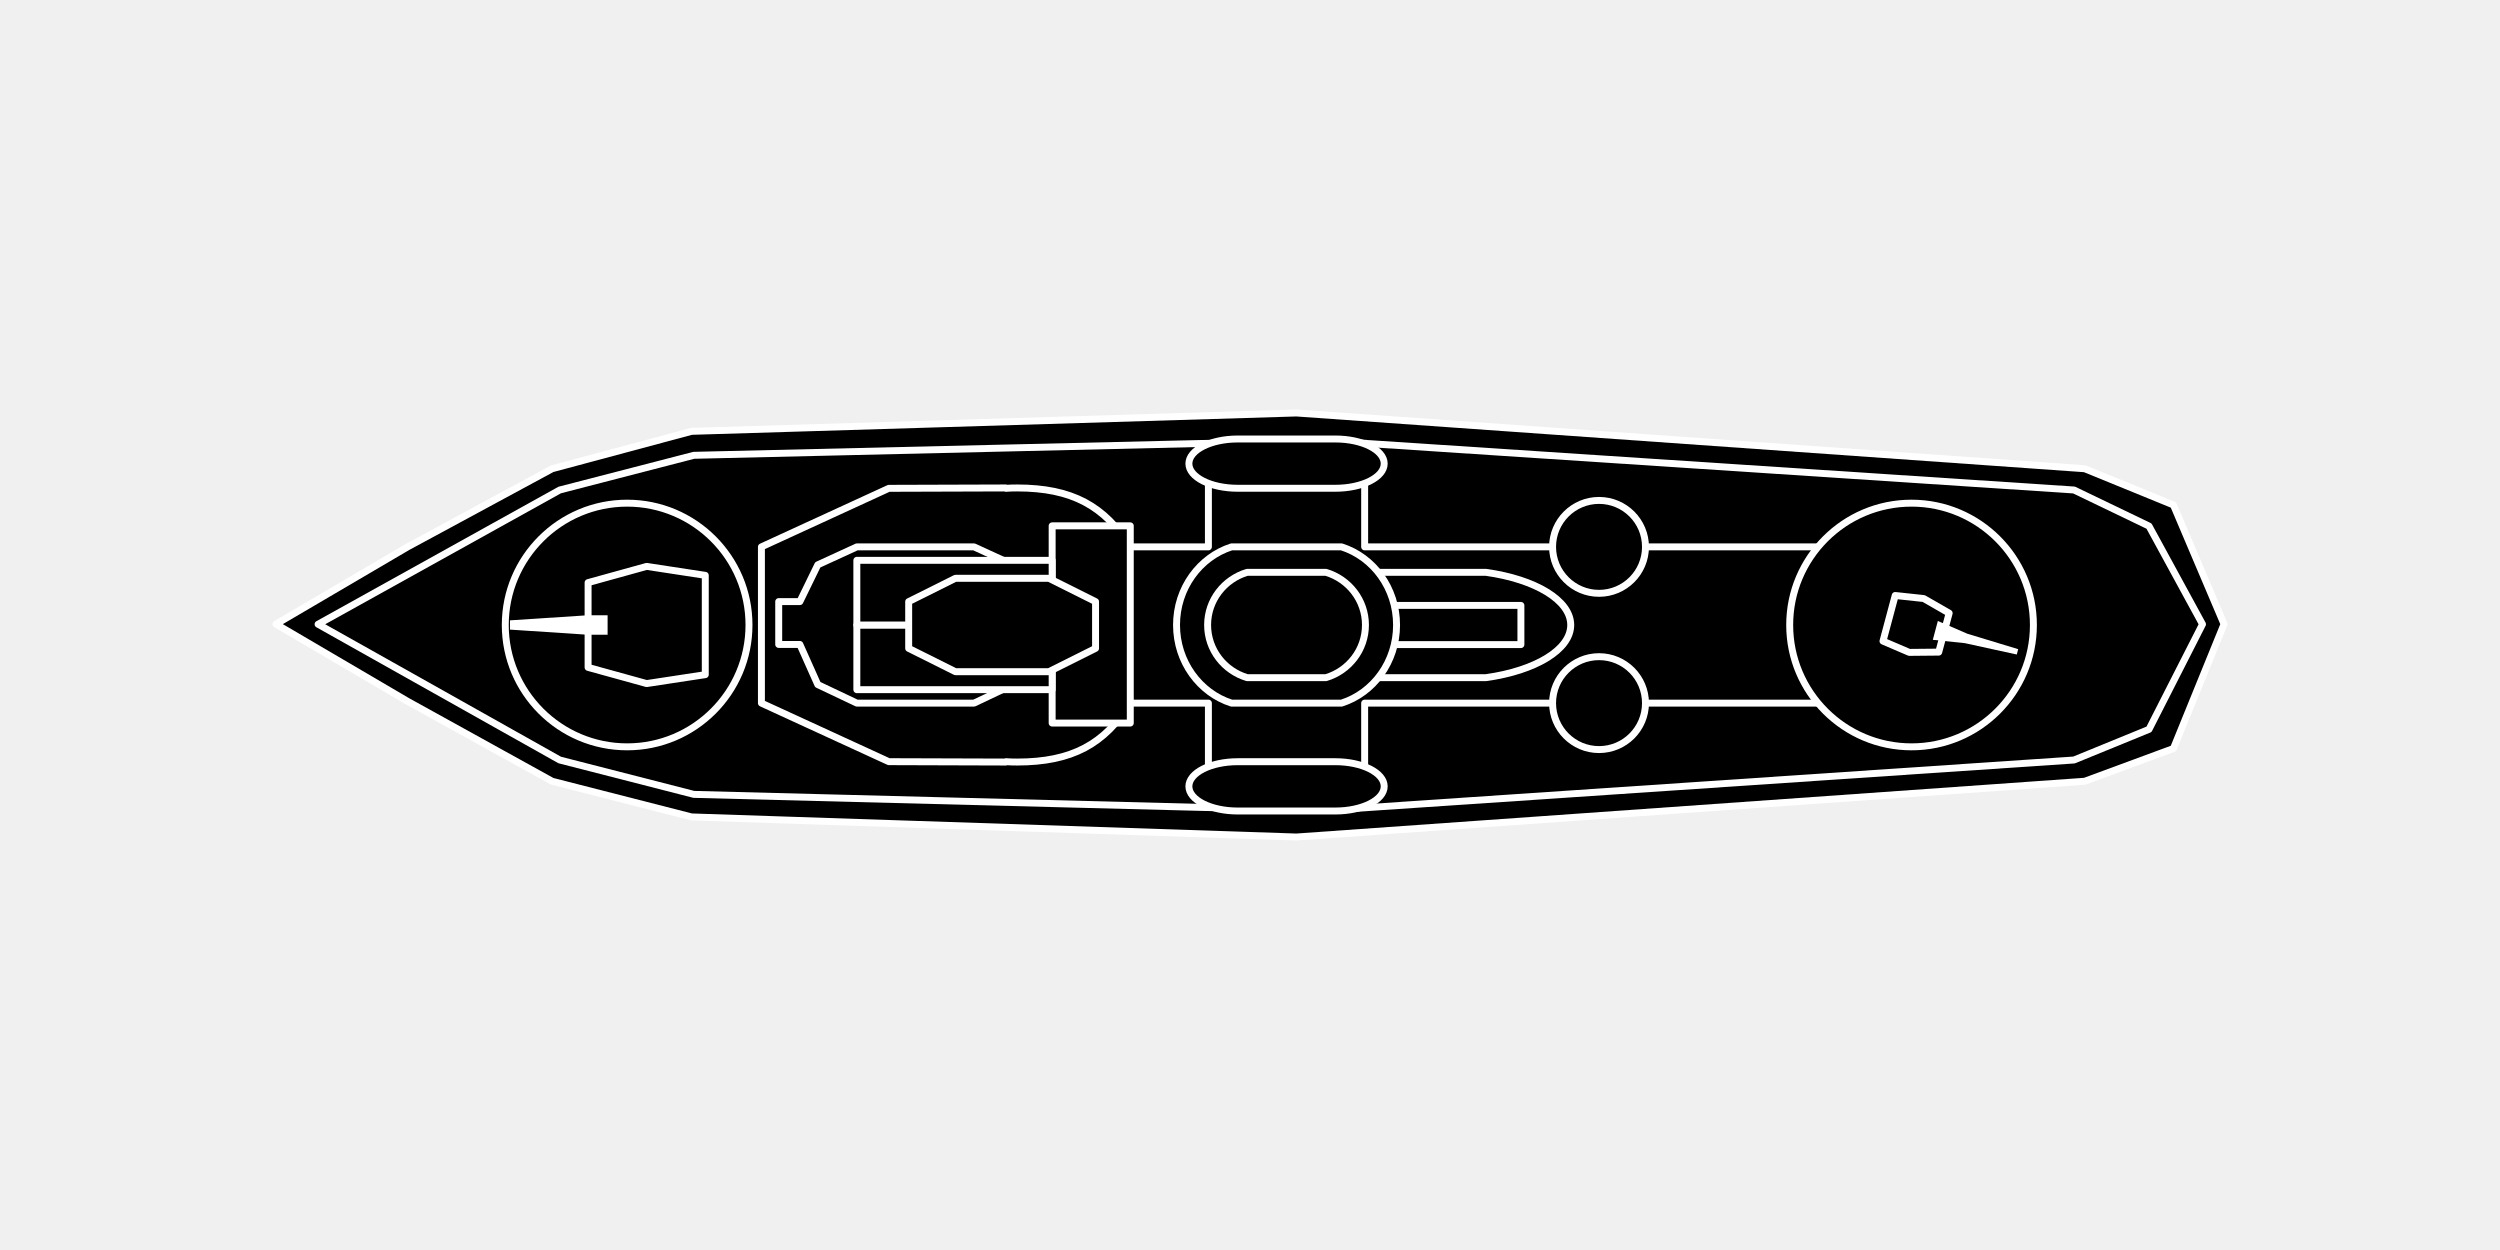
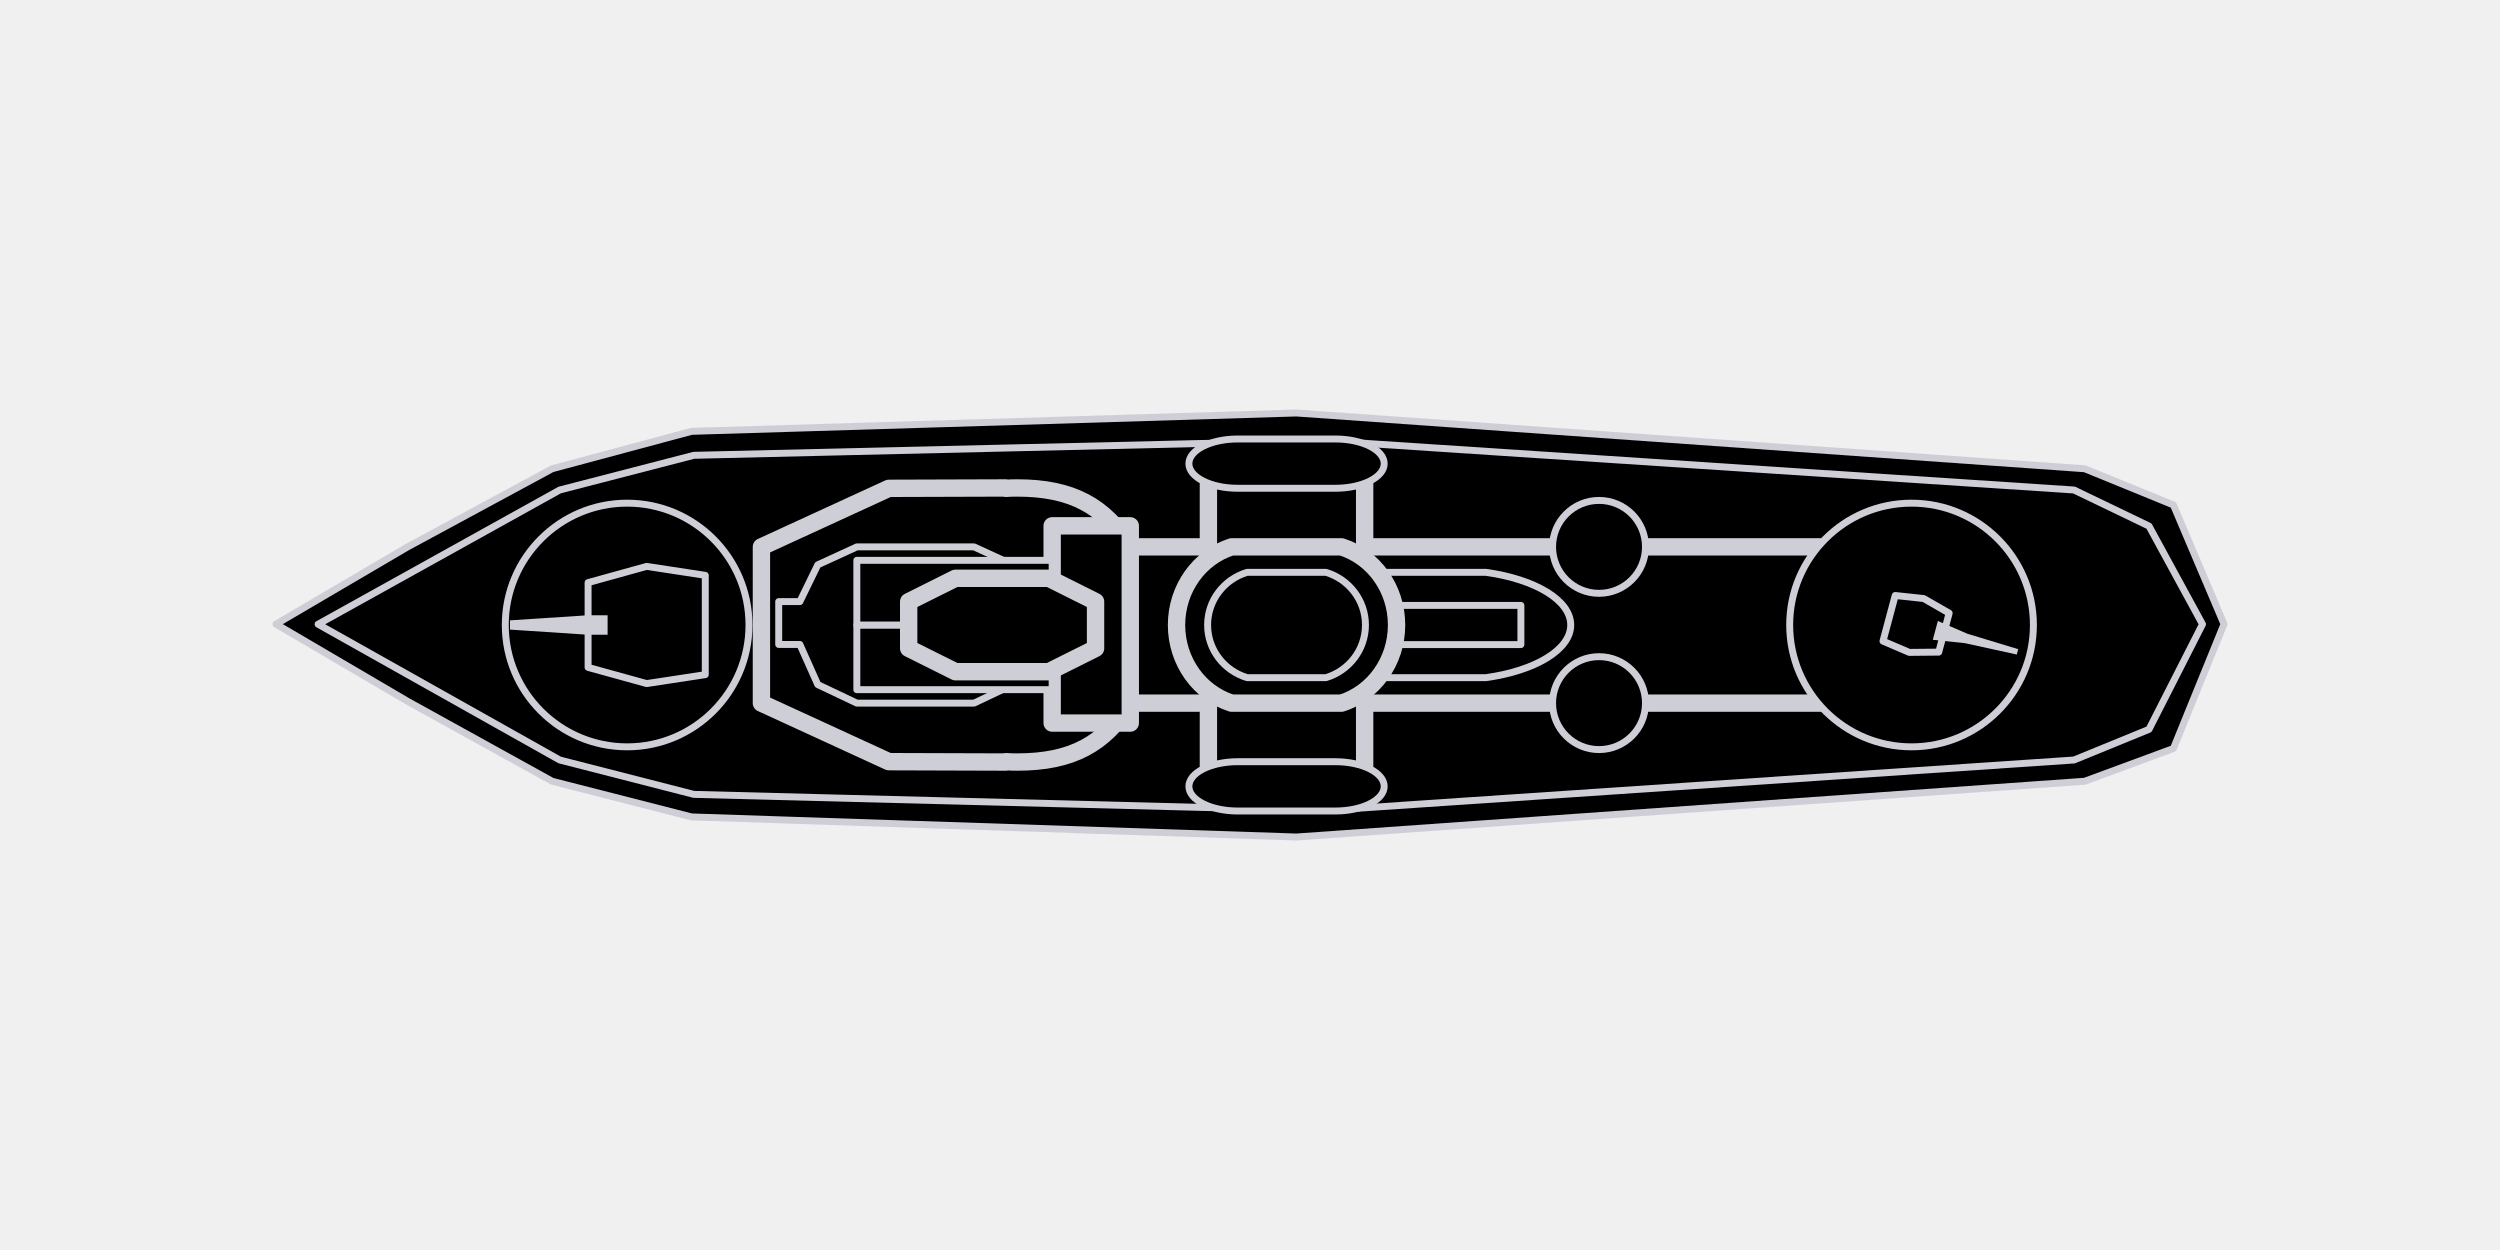
<svg xmlns="http://www.w3.org/2000/svg" width="100%" height="100%" viewBox="0 0 72 36" version="1.1" xml:space="preserve" style="fill-rule:evenodd;clip-rule:evenodd;stroke-linejoin:round;stroke-miterlimit:2;">
  <g>
-     <g>
-       <path d="M11.735,15.753l-3.787,2.222l3.787,2.221l4.167,2.304l4.013,1.027l17.421,0.579l22.704,-1.606l2.554,-0.943l1.458,-3.582l-1.458,-3.432l-2.554,-1.043l-22.704,-1.606l-17.421,0.529l-4.013,1.077l-4.167,2.253Z" style="stroke:#fff;stroke-width:0.2px;" />
-       <path d="M16.12,14.112l-6.959,3.866l6.959,3.91l3.861,0.99l18.142,0.466l21.608,-1.456l2.16,-0.883l1.541,-3.027l-1.541,-2.827l-2.16,-1.039l-21.608,-1.422l-18.142,0.423l-3.861,0.999Z" style="stroke:#fff;stroke-width:0.2px;" />
-       <path d="M21.929,20.25l-0,-4.5l3.669,-1.686l3.37,-0.011l-0,0.011c0.107,-0.008 0.214,-0.011 0.322,-0.011c1.588,0 2.519,0.518 3.262,1.697l2.25,0l0,-2.25l4.5,0l0,2.25l14.625,0l1.125,1.263l0,1.974l-1.125,1.263l-14.625,-0l0,2.25l-4.5,-0l0,-2.25l-2.25,-0c-0.743,1.179 -1.674,1.697 -3.262,1.697c-0.108,-0 -0.215,-0.003 -0.322,-0.011l0,0.011l-3.37,-0.011l-3.669,-1.686Z" style="stroke:#fff;stroke-width:0.2px;" />
-       <path d="M35.646,23.357c-0.776,0 -1.406,-0.318 -1.406,-0.71c0,-0.391 0.63,-0.71 1.406,-0.71l2.812,0c0.777,0 1.407,0.319 1.407,0.71c0,0.392 -0.63,0.71 -1.407,0.71l-2.812,0Z" style="stroke:#fff;stroke-width:0.2px;" />
-       <path d="M35.646,14.062c-0.776,-0 -1.406,-0.318 -1.406,-0.709c0,-0.392 0.63,-0.71 1.406,-0.71l2.812,0c0.777,0 1.407,0.318 1.407,0.71c0,0.391 -0.63,0.709 -1.407,0.709l-2.812,0Z" style="stroke:#fff;stroke-width:0.2px;" />
-       <path d="M24.677,15.75l-1.125,0.517l-0.516,1.059l-0.609,0l0,1.234l0.609,0l0.516,1.156l1.125,0.534l3.375,0l1.125,-0.534l0.62,0l0.505,-0.591l0,-2.25l-0.505,-0.608l-0.62,0l-1.125,-0.517l-3.375,0Z" style="stroke:#fff;stroke-width:0.2px;" />
-       <rect x="30.302" y="15.144" width="2.25" height="5.68" style="stroke:#fff;stroke-width:0.2px;" />
-       <rect x="24.677" y="18" width="5.625" height="1.863" style="stroke:#fff;stroke-width:0.2px;" />
-       <rect x="24.677" y="16.137" width="5.625" height="1.863" style="stroke:#fff;stroke-width:0.2px;" />
-       <path d="M27.516,19.345l-1.346,-0.672l-0,-1.346l1.346,-0.672l2.691,0l1.345,0.672l-0,1.346l-1.345,0.672l-2.691,0Z" style="stroke:#fff;stroke-width:0.2px;" />
-       <path d="M37.925,19.516c-1.41,-0.197 -2.438,-0.801 -2.438,-1.516c-0,-0.715 1.028,-1.319 2.438,-1.516l4.874,0c1.41,0.197 2.438,0.801 2.438,1.516c-0,0.715 -1.028,1.319 -2.438,1.516l-4.874,0Z" style="stroke:#fff;stroke-width:0.2px;" />
-       <rect x="39.302" y="17.436" width="4.5" height="1.128" style="stroke:#fff;stroke-width:0.2px;" />
-       <path d="M35.468,20.25c-0.916,-0.292 -1.584,-1.19 -1.584,-2.25c0,-1.06 0.668,-1.958 1.584,-2.25l3.168,0c0.917,0.292 1.585,1.19 1.585,2.25c0,1.06 -0.668,1.958 -1.585,2.25l-3.168,0Z" style="stroke:#fff;stroke-width:0.2px;" />
-       <path d="M35.916,19.516c-0.658,-0.197 -1.137,-0.801 -1.137,-1.516c-0,-0.715 0.479,-1.319 1.137,-1.516l2.273,0c0.657,0.197 1.136,0.801 1.136,1.516c-0,0.715 -0.479,1.319 -1.136,1.516l-2.273,0Z" style="stroke:#fff;stroke-width:0.2px;" />
-       <path d="M44.714,20.25c0,-0.739 0.6,-1.338 1.338,-1.338c0.739,0 1.338,0.599 1.338,1.338c0,0.739 -0.599,1.338 -1.338,1.338c-0.738,0 -1.338,-0.599 -1.338,-1.338Z" style="stroke:#fff;stroke-width:0.2px;" />
-       <path d="M44.714,15.75c0,-0.739 0.6,-1.338 1.338,-1.338c0.739,0 1.338,0.599 1.338,1.338c0,0.739 -0.599,1.338 -1.338,1.338c-0.738,0 -1.338,-0.599 -1.338,-1.338Z" style="stroke:#fff;stroke-width:0.2px;" />
-       <path d="M14.552,18c0,-1.937 1.573,-3.509 3.51,-3.509c1.936,0 3.509,1.572 3.509,3.509c-0,1.937 -1.573,3.509 -3.509,3.509c-1.937,0 -3.51,-1.572 -3.51,-3.509Z" style="stroke:#fff;stroke-width:0.2px;" />
-       <path d="M51.543,18c0,-1.937 1.572,-3.509 3.509,-3.509c1.937,0 3.51,1.572 3.51,3.509c0,1.937 -1.573,3.509 -3.51,3.509c-1.937,0 -3.509,-1.572 -3.509,-3.509Z" style="stroke:#fff;stroke-width:0.2px;" />
-       <path d="M54.582,17.15l0.821,0.088l0.733,0.421l-0.301,1.122l-0.847,0.008l-0.758,-0.325l0.352,-1.314Z" style="stroke:#fff;stroke-width:0.2px;" />
-       <path d="M56.588,18.523l1.495,0.327l0.041,-0.154l-1.463,-0.444l-0.851,-0.368l-0.145,0.543l0.923,0.096Z" style="fill:#fff;" />
-       <path d="M20.312,19.43l-1.688,0.257l-1.687,-0.466l0,-2.442l1.687,-0.467l1.688,0.258l0,2.86Z" style="stroke:#fff;stroke-width:0.2px;" />
-       <path d="M16.937,17.719l-2.25,0.147l0,0.267l2.25,0.148l0.562,0l0,-0.562l-0.562,0Z" style="fill:#fff;" />
-     </g>
+     <path d="M11.735,15.753l-3.787,2.222l3.787,2.221l4.167,2.304l4.013,1.027l17.421,0.579l22.704,-1.606l2.554,-0.943l1.458,-3.582l-1.458,-3.432l-2.554,-1.043l-22.704,-1.606l-17.421,0.529l-4.013,1.077l-4.167,2.253Z" style="stroke:#ceced6;stroke-width:0.2px;" />
+     <path d="M16.12,14.112l-6.959,3.866l6.959,3.91l3.861,0.99l18.142,0.466l21.608,-1.456l2.16,-0.883l1.541,-3.027l-1.541,-2.827l-2.16,-1.039l-21.608,-1.422l-18.142,0.423l-3.861,0.999Z" style="stroke:#ceced6;stroke-width:0.2px;" />
+     <path d="M21.929,20.25l-0,-4.5l3.669,-1.686l3.37,-0.011l-0,0.011c0.107,-0.008 0.214,-0.011 0.322,-0.011c1.588,0 2.519,0.518 3.262,1.697l2.25,0l0,-2.25l4.5,0l0,2.25l14.625,0l1.125,1.263l0,1.974l-1.125,1.263l-14.625,-0l0,2.25l-4.5,-0l0,-2.25l-2.25,-0c-0.743,1.179 -1.674,1.697 -3.262,1.697c-0.108,-0 -0.215,-0.003 -0.322,-0.011l0,0.011l-3.37,-0.011l-3.669,-1.686Z" style="stroke:#ceced6;stroke-width:0.5px;" />
+     <path d="M35.646,23.357c-0.776,0 -1.406,-0.318 -1.406,-0.71c0,-0.391 0.63,-0.71 1.406,-0.71l2.812,0c0.777,0 1.407,0.319 1.407,0.71c0,0.392 -0.63,0.71 -1.407,0.71l-2.812,0Z" style="stroke:#ceced6;stroke-width:0.2px;" />
+     <path d="M35.646,14.062c-0.776,-0 -1.406,-0.318 -1.406,-0.709c0,-0.392 0.63,-0.71 1.406,-0.71l2.812,0c0.777,0 1.407,0.318 1.407,0.71c0,0.391 -0.63,0.709 -1.407,0.709l-2.812,0Z" style="stroke:#ceced6;stroke-width:0.2px;" />
+     <path d="M24.677,15.75l-1.125,0.517l-0.516,1.059l-0.609,0l0,1.234l0.609,0l0.516,1.156l1.125,0.534l3.375,0l1.125,-0.534l0.62,0l0.505,-0.591l0,-2.25l-0.505,-0.608l-0.62,0l-1.125,-0.517l-3.375,0Z" style="stroke:#ceced6;stroke-width:0.2px;" />
+     <rect x="30.302" y="15.144" width="2.25" height="5.68" style="stroke:#ceced6;stroke-width:0.5px;" />
+     <rect x="24.677" y="18" width="5.625" height="1.863" style="stroke:#ceced6;stroke-width:0.2px;" />
+     <rect x="24.677" y="16.137" width="5.625" height="1.863" style="stroke:#ceced6;stroke-width:0.2px;" />
+     <path d="M27.516,19.345l-1.346,-0.672l-0,-1.346l1.346,-0.672l2.691,0l1.345,0.672l-0,1.346l-1.345,0.672l-2.691,0Z" style="stroke:#ceced6;stroke-width:0.5px;" />
+     <path d="M37.925,19.516c-1.41,-0.197 -2.438,-0.801 -2.438,-1.516c-0,-0.715 1.028,-1.319 2.438,-1.516l4.874,0c1.41,0.197 2.438,0.801 2.438,1.516c-0,0.715 -1.028,1.319 -2.438,1.516l-4.874,0Z" style="stroke:#ceced6;stroke-width:0.2px;" />
+     <rect x="39.302" y="17.436" width="4.5" height="1.128" style="stroke:#ceced6;stroke-width:0.2px;" />
+     <path d="M35.468,20.25c-0.916,-0.292 -1.584,-1.19 -1.584,-2.25c0,-1.06 0.668,-1.958 1.584,-2.25l3.168,0c0.917,0.292 1.585,1.19 1.585,2.25c0,1.06 -0.668,1.958 -1.585,2.25l-3.168,0Z" style="stroke:#ceced6;stroke-width:0.5px;" />
+     <path d="M35.916,19.516c-0.658,-0.197 -1.137,-0.801 -1.137,-1.516c-0,-0.715 0.479,-1.319 1.137,-1.516l2.273,0c0.657,0.197 1.136,0.801 1.136,1.516c-0,0.715 -0.479,1.319 -1.136,1.516l-2.273,0Z" style="stroke:#ceced6;stroke-width:0.2px;" />
+     <path d="M44.714,20.25c0,-0.739 0.6,-1.338 1.338,-1.338c0.739,0 1.338,0.599 1.338,1.338c0,0.739 -0.599,1.338 -1.338,1.338c-0.738,0 -1.338,-0.599 -1.338,-1.338Z" style="stroke:#ceced6;stroke-width:0.2px;" />
+     <path d="M44.714,15.75c0,-0.739 0.6,-1.338 1.338,-1.338c0.739,0 1.338,0.599 1.338,1.338c0,0.739 -0.599,1.338 -1.338,1.338c-0.738,0 -1.338,-0.599 -1.338,-1.338Z" style="stroke:#ceced6;stroke-width:0.2px;" />
+     <path d="M14.552,18c0,-1.937 1.573,-3.509 3.51,-3.509c1.936,0 3.509,1.572 3.509,3.509c-0,1.937 -1.573,3.509 -3.509,3.509c-1.937,0 -3.51,-1.572 -3.51,-3.509Z" style="stroke:#ceced6;stroke-width:0.2px;" />
+     <path d="M51.543,18c0,-1.937 1.572,-3.509 3.509,-3.509c1.937,0 3.51,1.572 3.51,3.509c0,1.937 -1.573,3.509 -3.51,3.509c-1.937,0 -3.509,-1.572 -3.509,-3.509Z" style="stroke:#ceced6;stroke-width:0.2px;" />
+     <path d="M54.582,17.15l0.821,0.088l0.733,0.421l-0.301,1.122l-0.847,0.008l-0.758,-0.325l0.352,-1.314Z" style="stroke:#ceced6;stroke-width:0.2px;" />
+     <path d="M56.588,18.523l1.495,0.327l0.041,-0.154l-1.463,-0.444l-0.851,-0.368l-0.145,0.543l0.923,0.096Z" style="fill:#ceced6;" />
+     <path d="M20.312,19.43l-1.688,0.257l-1.687,-0.466l0,-2.442l1.687,-0.467l1.688,0.258l0,2.86Z" style="stroke:#ceced6;stroke-width:0.2px;" />
+     <path d="M16.937,17.719l-2.25,0.147l0,0.267l2.25,0.148l0.562,0l0,-0.562l-0.562,0Z" style="fill:#ceced6;" />
  </g>
</svg>
